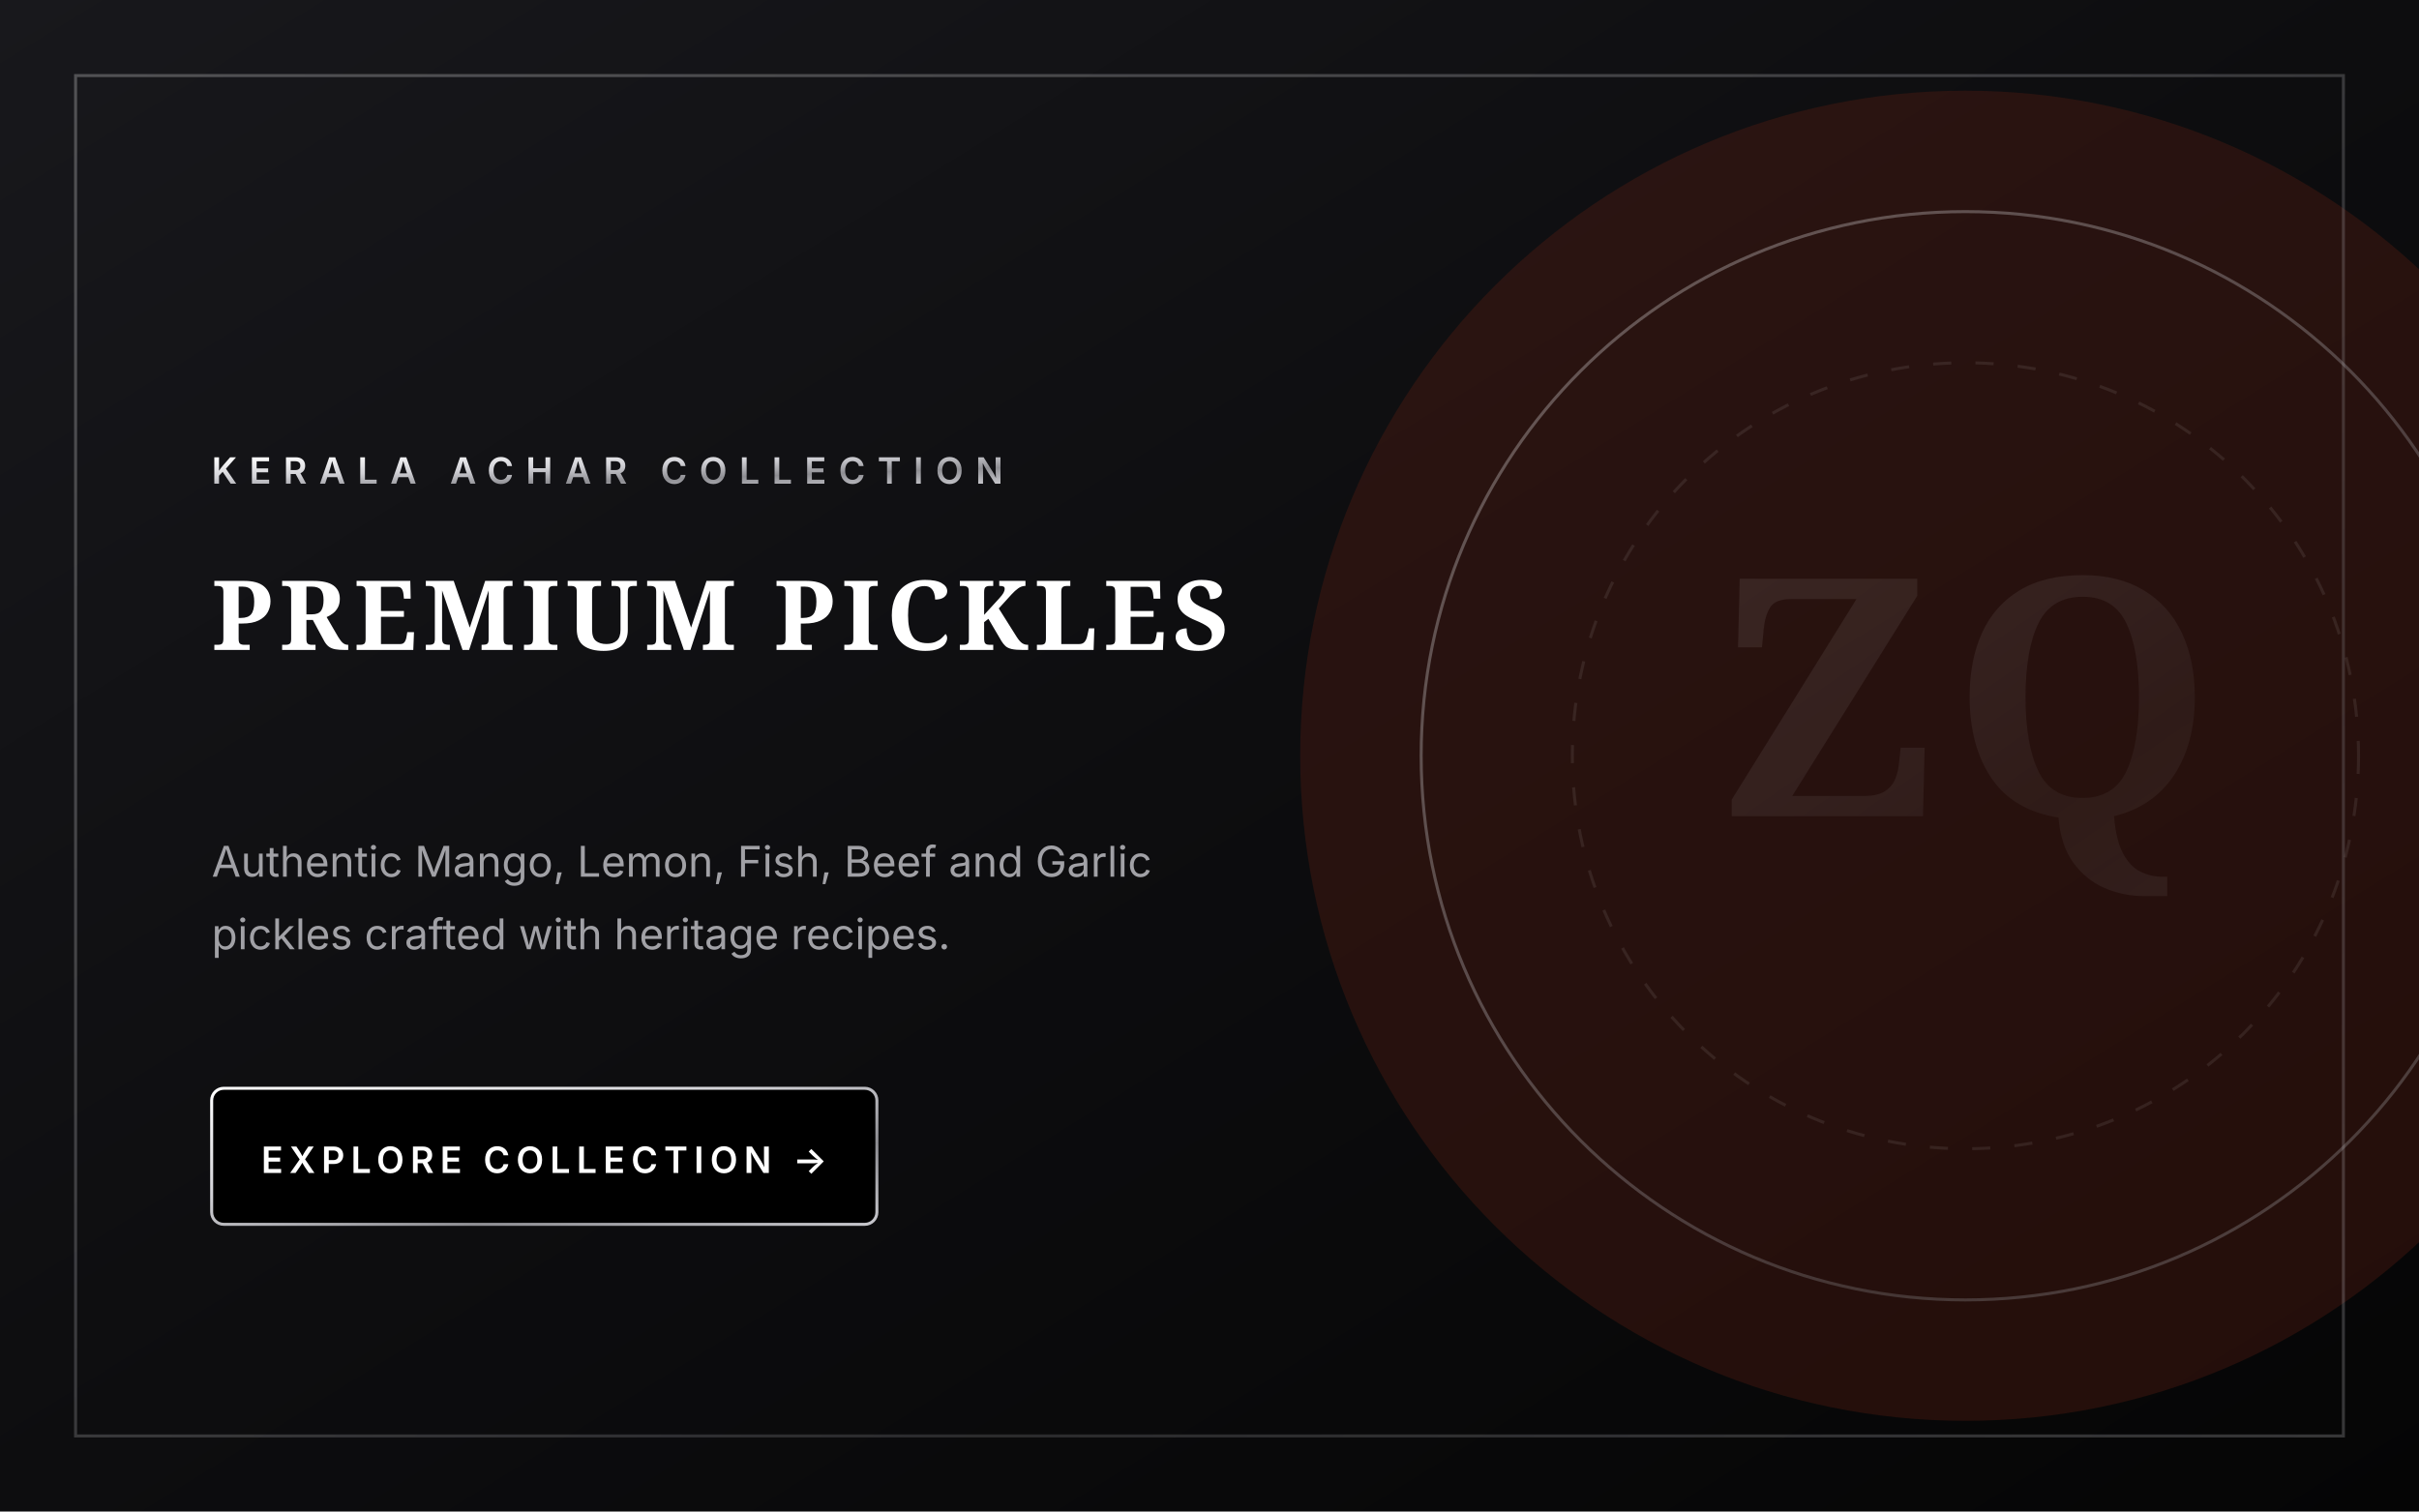
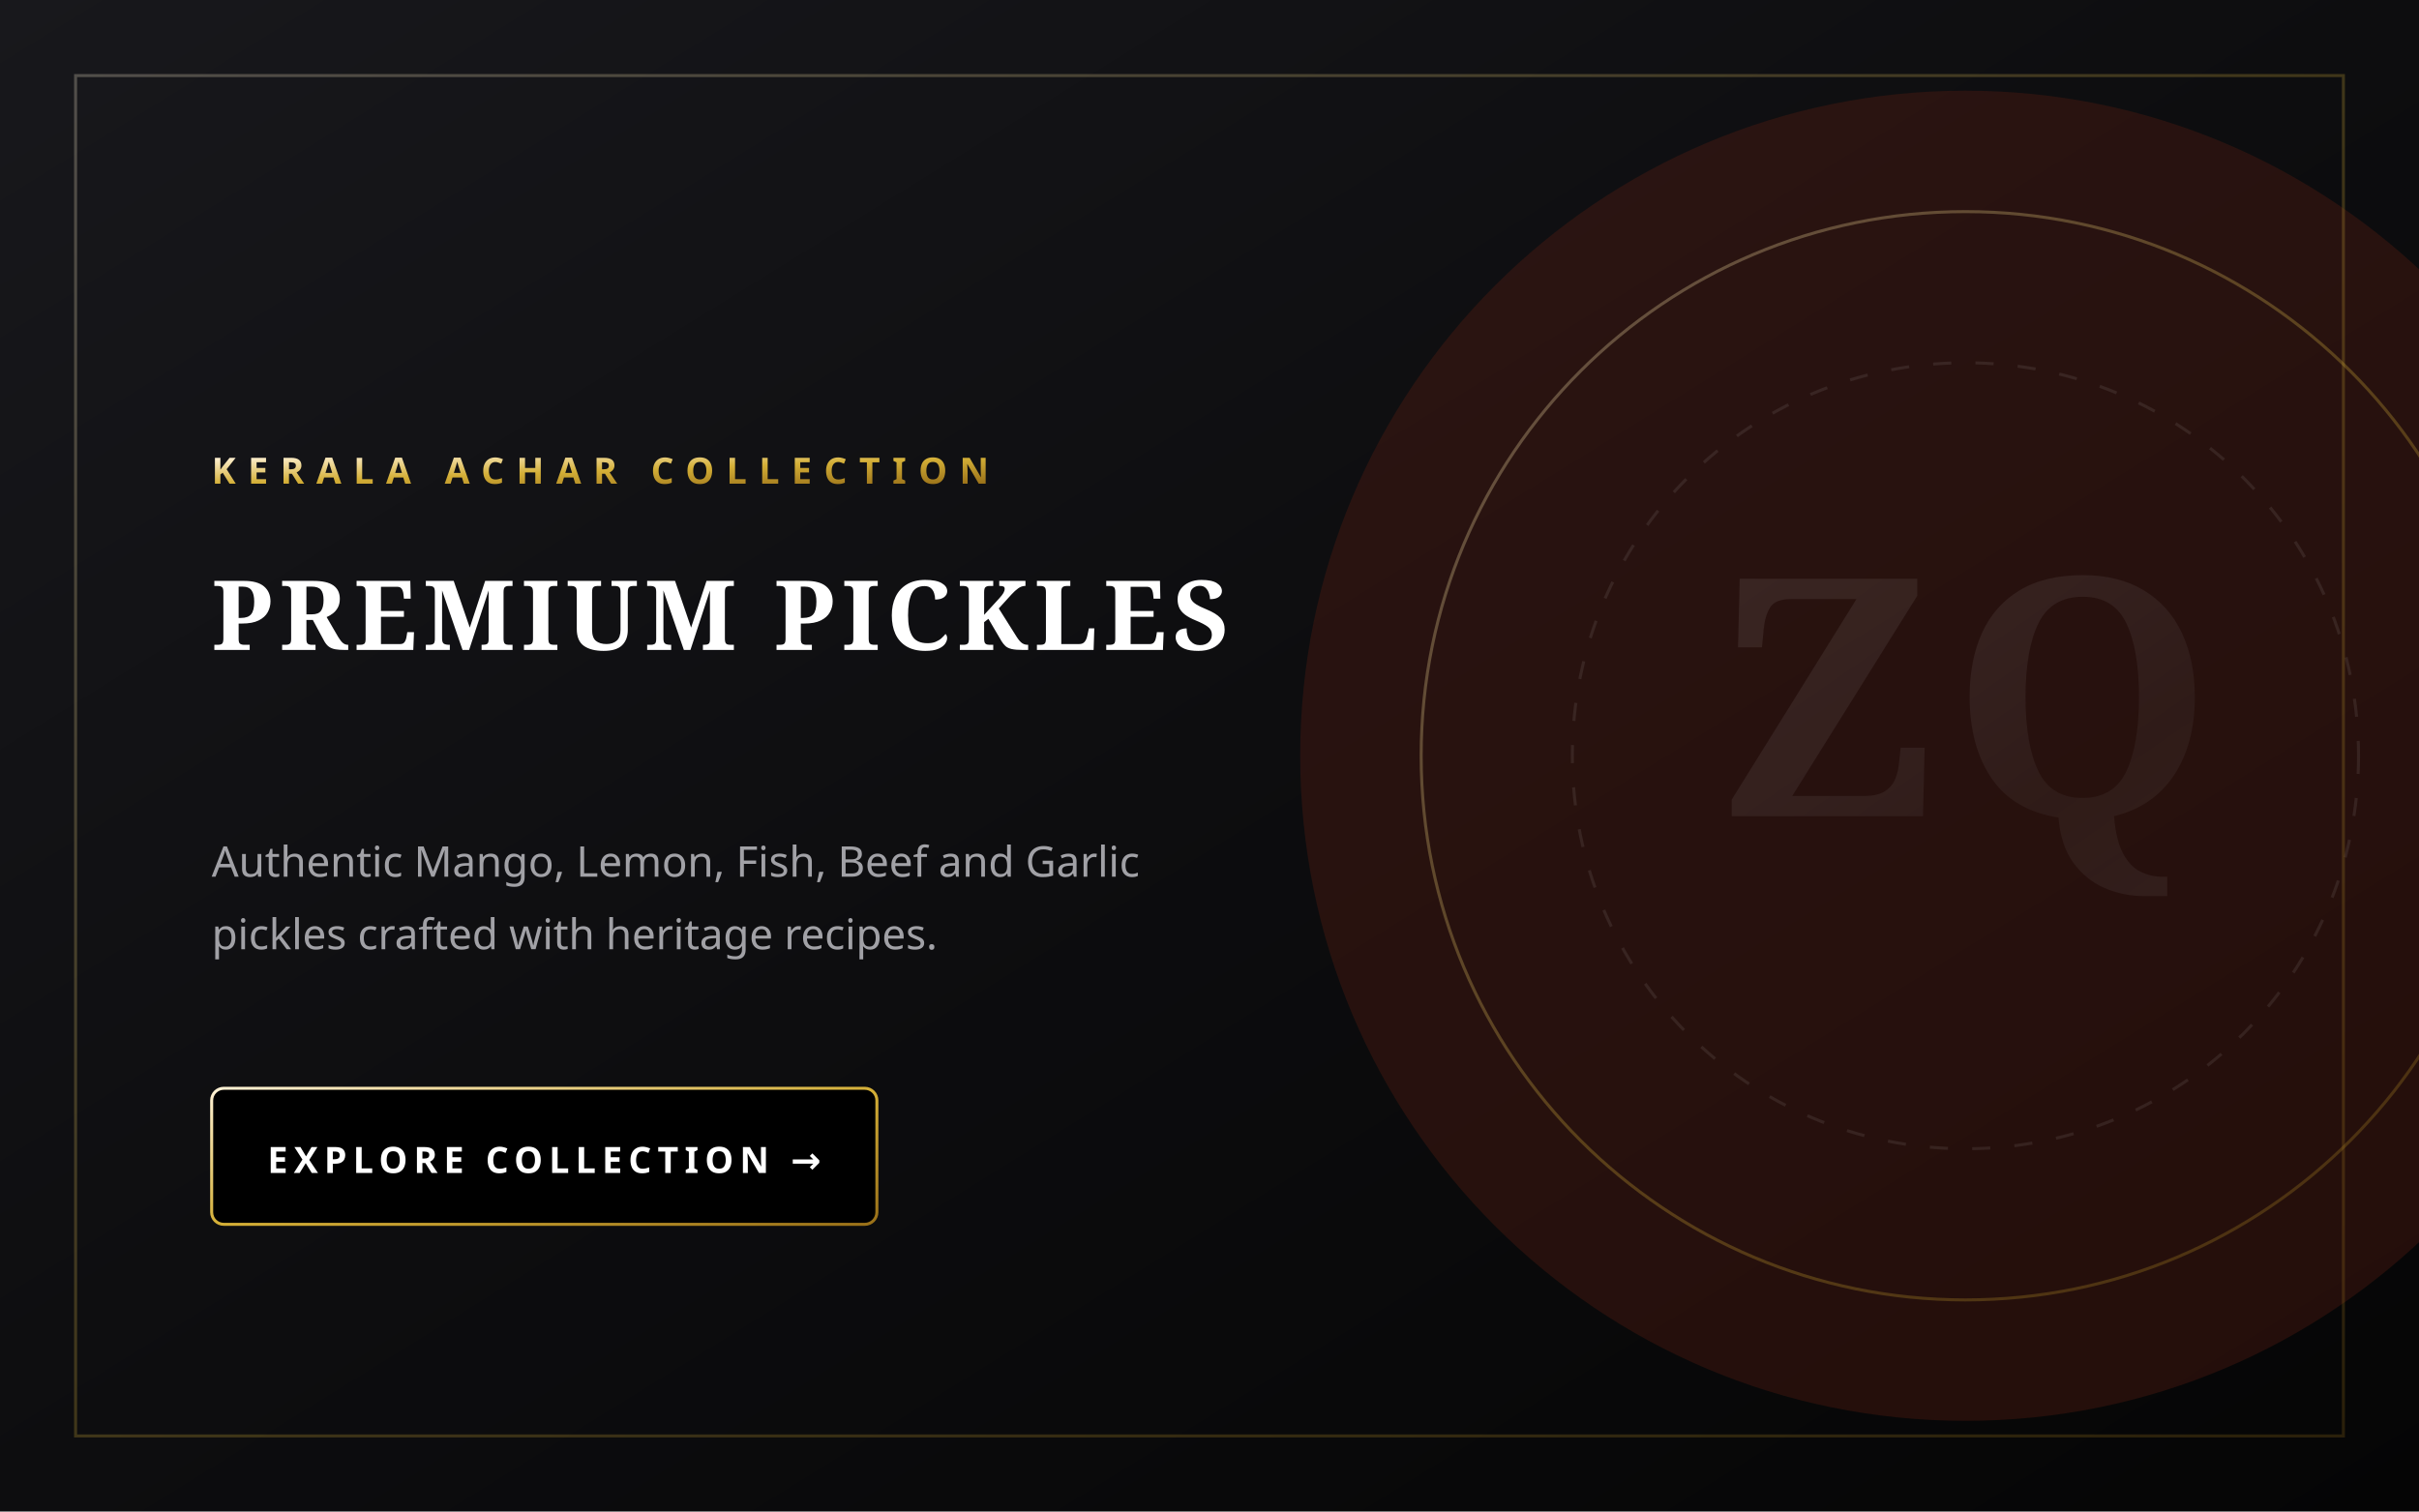
<svg xmlns="http://www.w3.org/2000/svg" viewBox="0 0 800 500" width="100%" height="100%">
  <defs>
    <linearGradient id="bgGrad" x1="0%" y1="0%" x2="100%" y2="100%">
      <stop offset="0%" stop-color="#18181c" />
      <stop offset="50%" stop-color="#0d0d0f" />
      <stop offset="100%" stop-color="#050505" />
    </linearGradient>
    <linearGradient id="silverGrad" x1="0%" y1="0%" x2="100%" y2="100%">
      <stop offset="0%" stop-color="#ffffff" />
      <stop offset="40%" stop-color="#d1d1d6" />
      <stop offset="70%" stop-color="#8e8e93" />
      <stop offset="100%" stop-color="#c7c7cc" />
    </linearGradient>
+     <linearGradient id="goldGrad" x1="0%" y1="0%" x2="100%" y2="100%">
+       <stop offset="0%" stop-color="#fff2d6" />
+       <stop offset="50%" stop-color="#d4af37" />
+       <stop offset="100%" stop-color="#997018" />
+     </linearGradient>
  </defs>
  <rect width="800" height="500" fill="url(#bgGrad)" />
  <circle cx="650" cy="250" r="220" fill="#5C1D10" opacity="0.35" />
-   <circle cx="650" cy="250" r="180" fill="none" stroke="url(#silverGrad)" stroke-width="1" opacity="0.3" />
+   <circle cx="650" cy="250" r="180" fill="none" stroke="url(#goldGrad)" stroke-width="1" opacity="0.3" />
  <circle cx="650" cy="250" r="130" fill="none" stroke="rgba(255,255,255,0.08)" stroke-width="1" stroke-dasharray="6 8" />
-   <rect x="25" y="25" width="750" height="450" fill="none" stroke="url(#silverGrad)" stroke-width="1" opacity="0.25" />
+   <rect x="25" y="25" width="750" height="450" fill="none" stroke="url(#goldGrad)" stroke-width="1" opacity="0.25" />
  <text x="650" y="270" font-family="'Cinzel', serif" font-size="110" font-weight="bold" fill="url(#silverGrad)" text-anchor="middle" opacity="0.08" letter-spacing="4">ZQ</text>
-   <text x="70" y="160" font-family="'Inter', sans-serif" font-size="12" font-weight="600" fill="url(#silverGrad)" letter-spacing="4">KERALA ACHAR COLLECTION</text>
+   <text x="70" y="160" font-family="'Plus Jakarta Sans', sans-serif" font-size="12" font-weight="600" fill="url(#goldGrad)" letter-spacing="4">KERALA ACHAR COLLECTION</text>
  <text x="70" y="215" font-family="'Cinzel', serif" font-size="32" font-weight="700" fill="#ffffff" letter-spacing="2">PREMIUM PICKLES</text>
-   <line x1="70" y1="245" x2="280" y2="245" stroke="url(#silverGrad)" stroke-width="1.5" />
-   <text x="70" y="290" font-family="'Inter', sans-serif" font-size="14" fill="#a1a1a6" width="400">
+   <line x1="70" y1="245" x2="280" y2="245" stroke="url(#goldGrad)" stroke-width="1.5" />
+   <text x="70" y="290" font-family="'Plus Jakarta Sans', sans-serif" font-size="14" fill="#a1a1a6" width="400">
    <tspan x="70" dy="0">Authentic Mango, Lemon, Fish, Beef and Garlic</tspan>
    <tspan x="70" dy="24"> pickles crafted with heritage recipes.</tspan>
  </text>
-   <rect x="70" y="360" width="220" height="45" rx="4" fill="#000000" stroke="url(#silverGrad)" stroke-width="1" />
-   <text x="180" y="388" font-family="'Inter', sans-serif" font-size="12" font-weight="600" fill="#ffffff" text-anchor="middle" letter-spacing="2">EXPLORE COLLECTION →</text>
+   <rect x="70" y="360" width="220" height="45" rx="4" fill="#000000" stroke="url(#goldGrad)" stroke-width="1" />
+   <text x="180" y="388" font-family="'Plus Jakarta Sans', sans-serif" font-size="12" font-weight="600" fill="#ffffff" text-anchor="middle" letter-spacing="2">EXPLORE COLLECTION →</text>
</svg>
